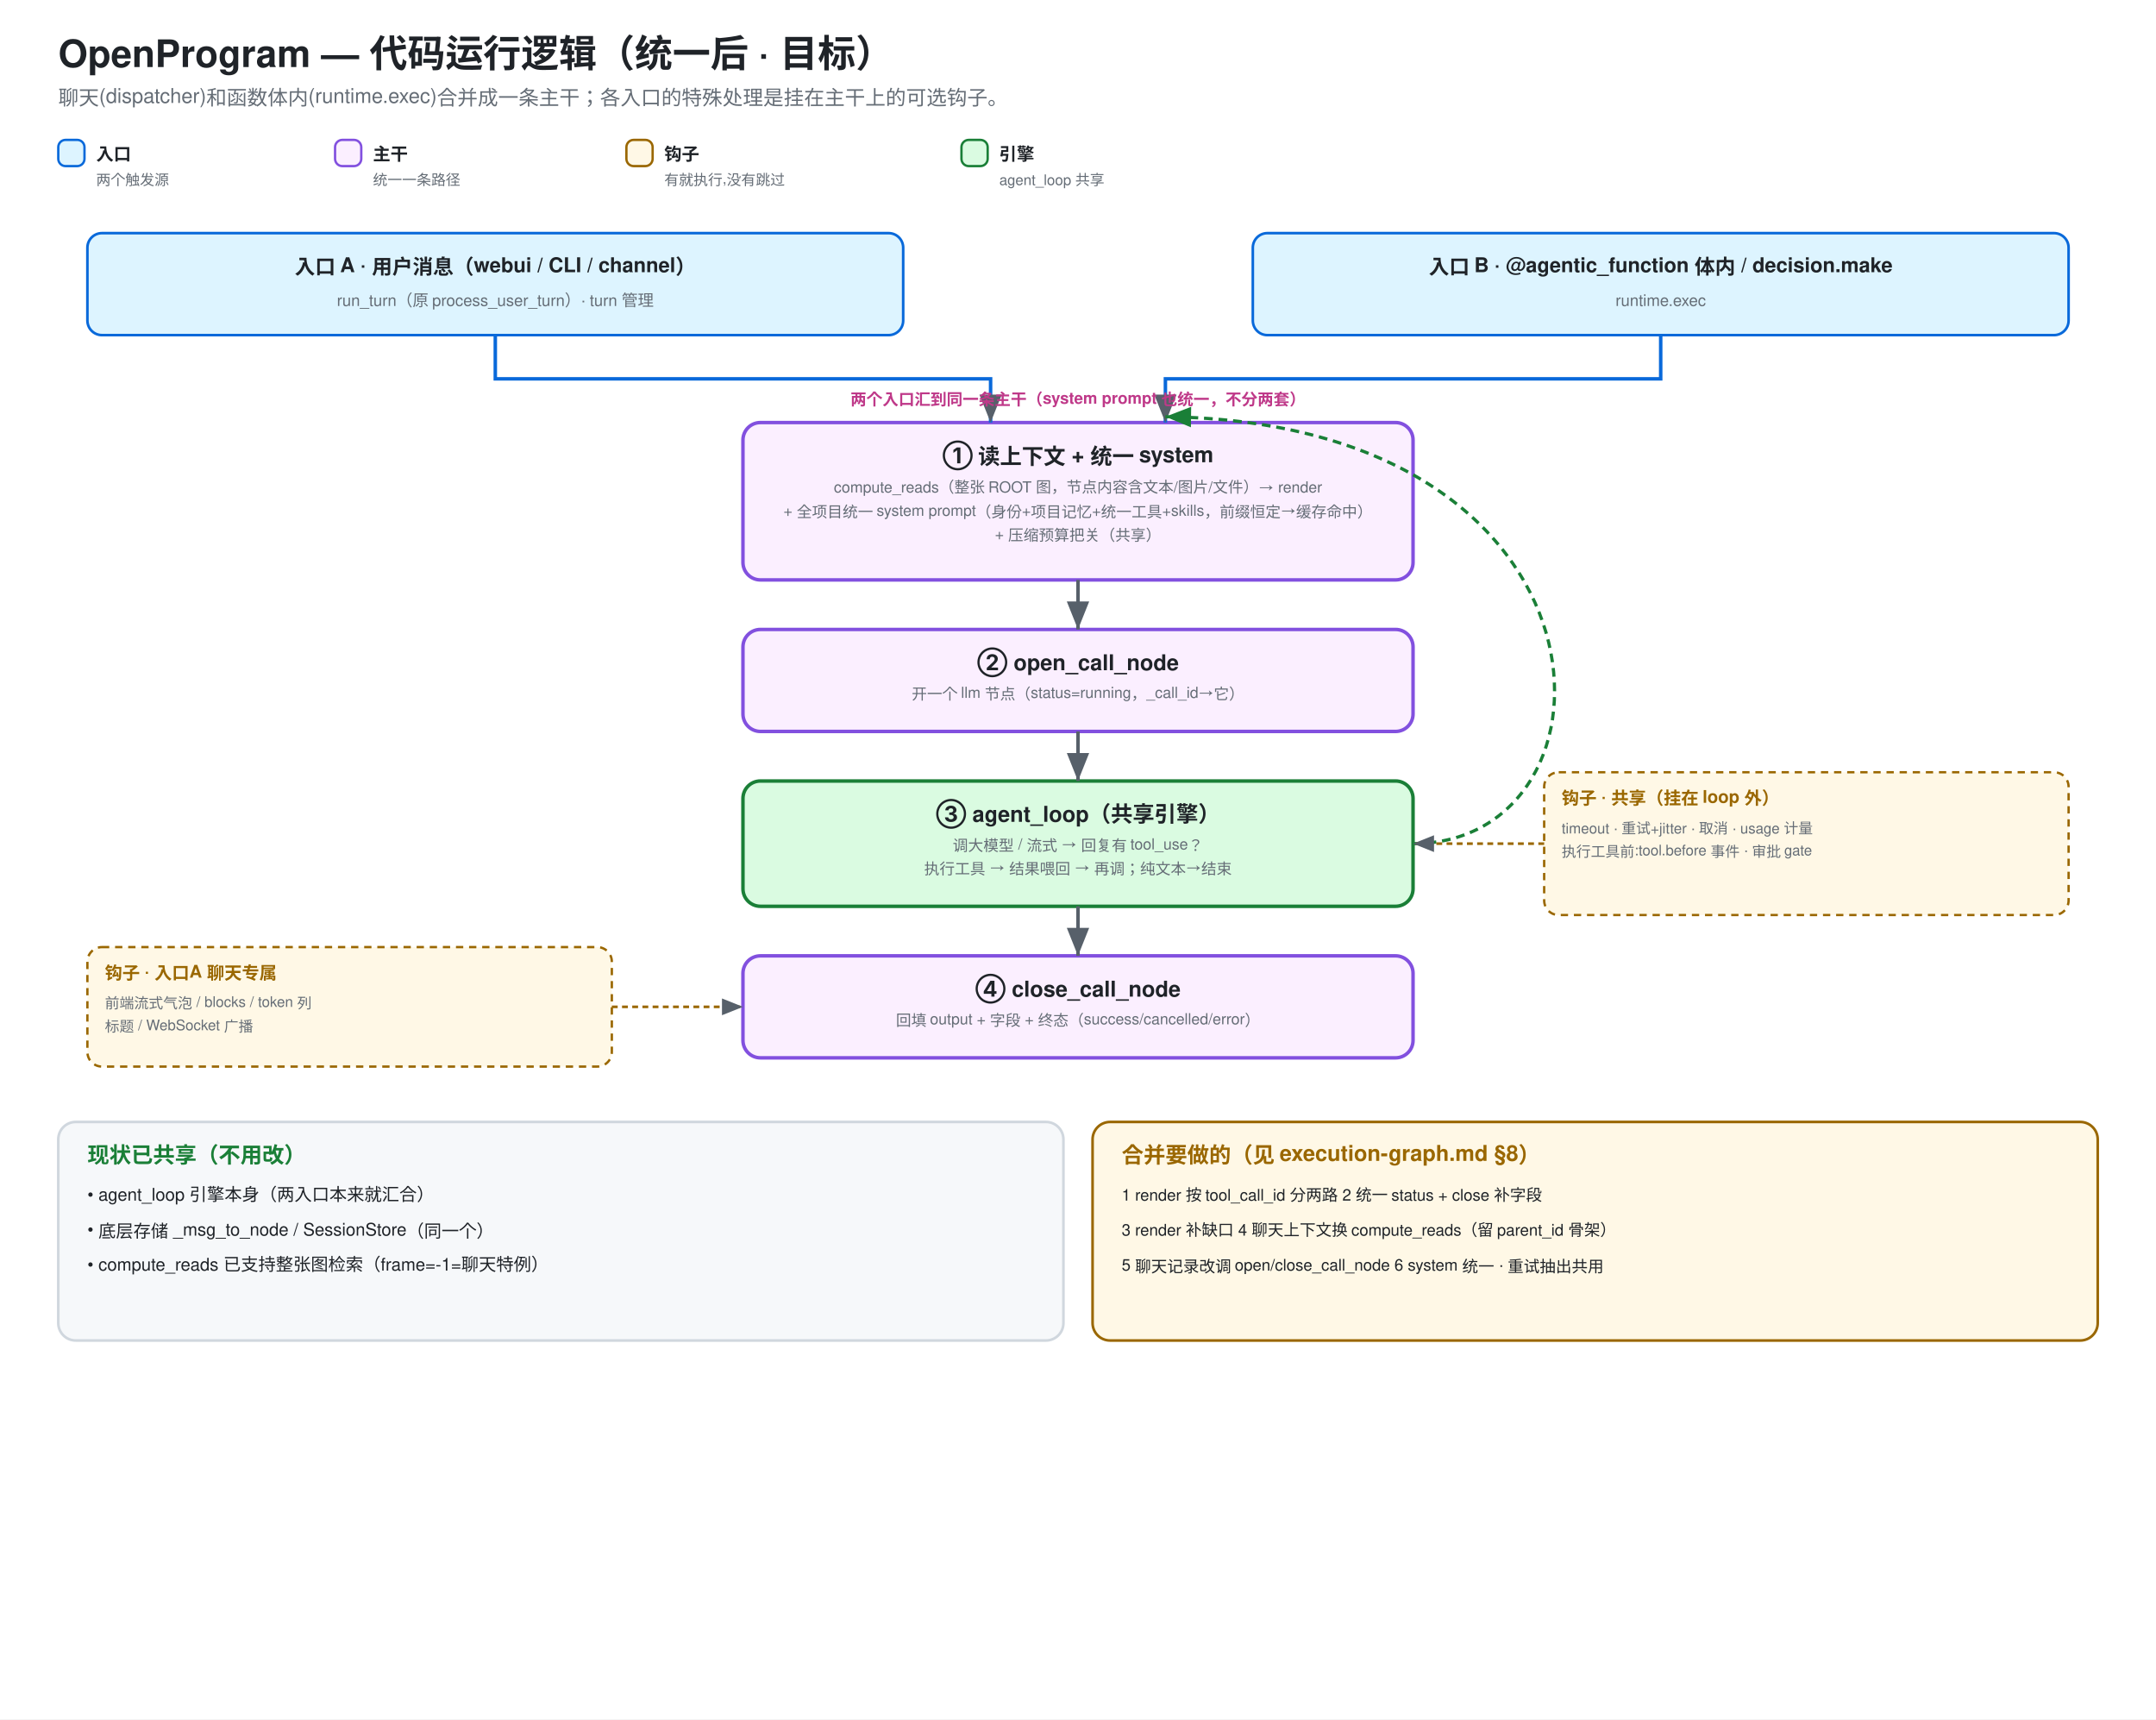
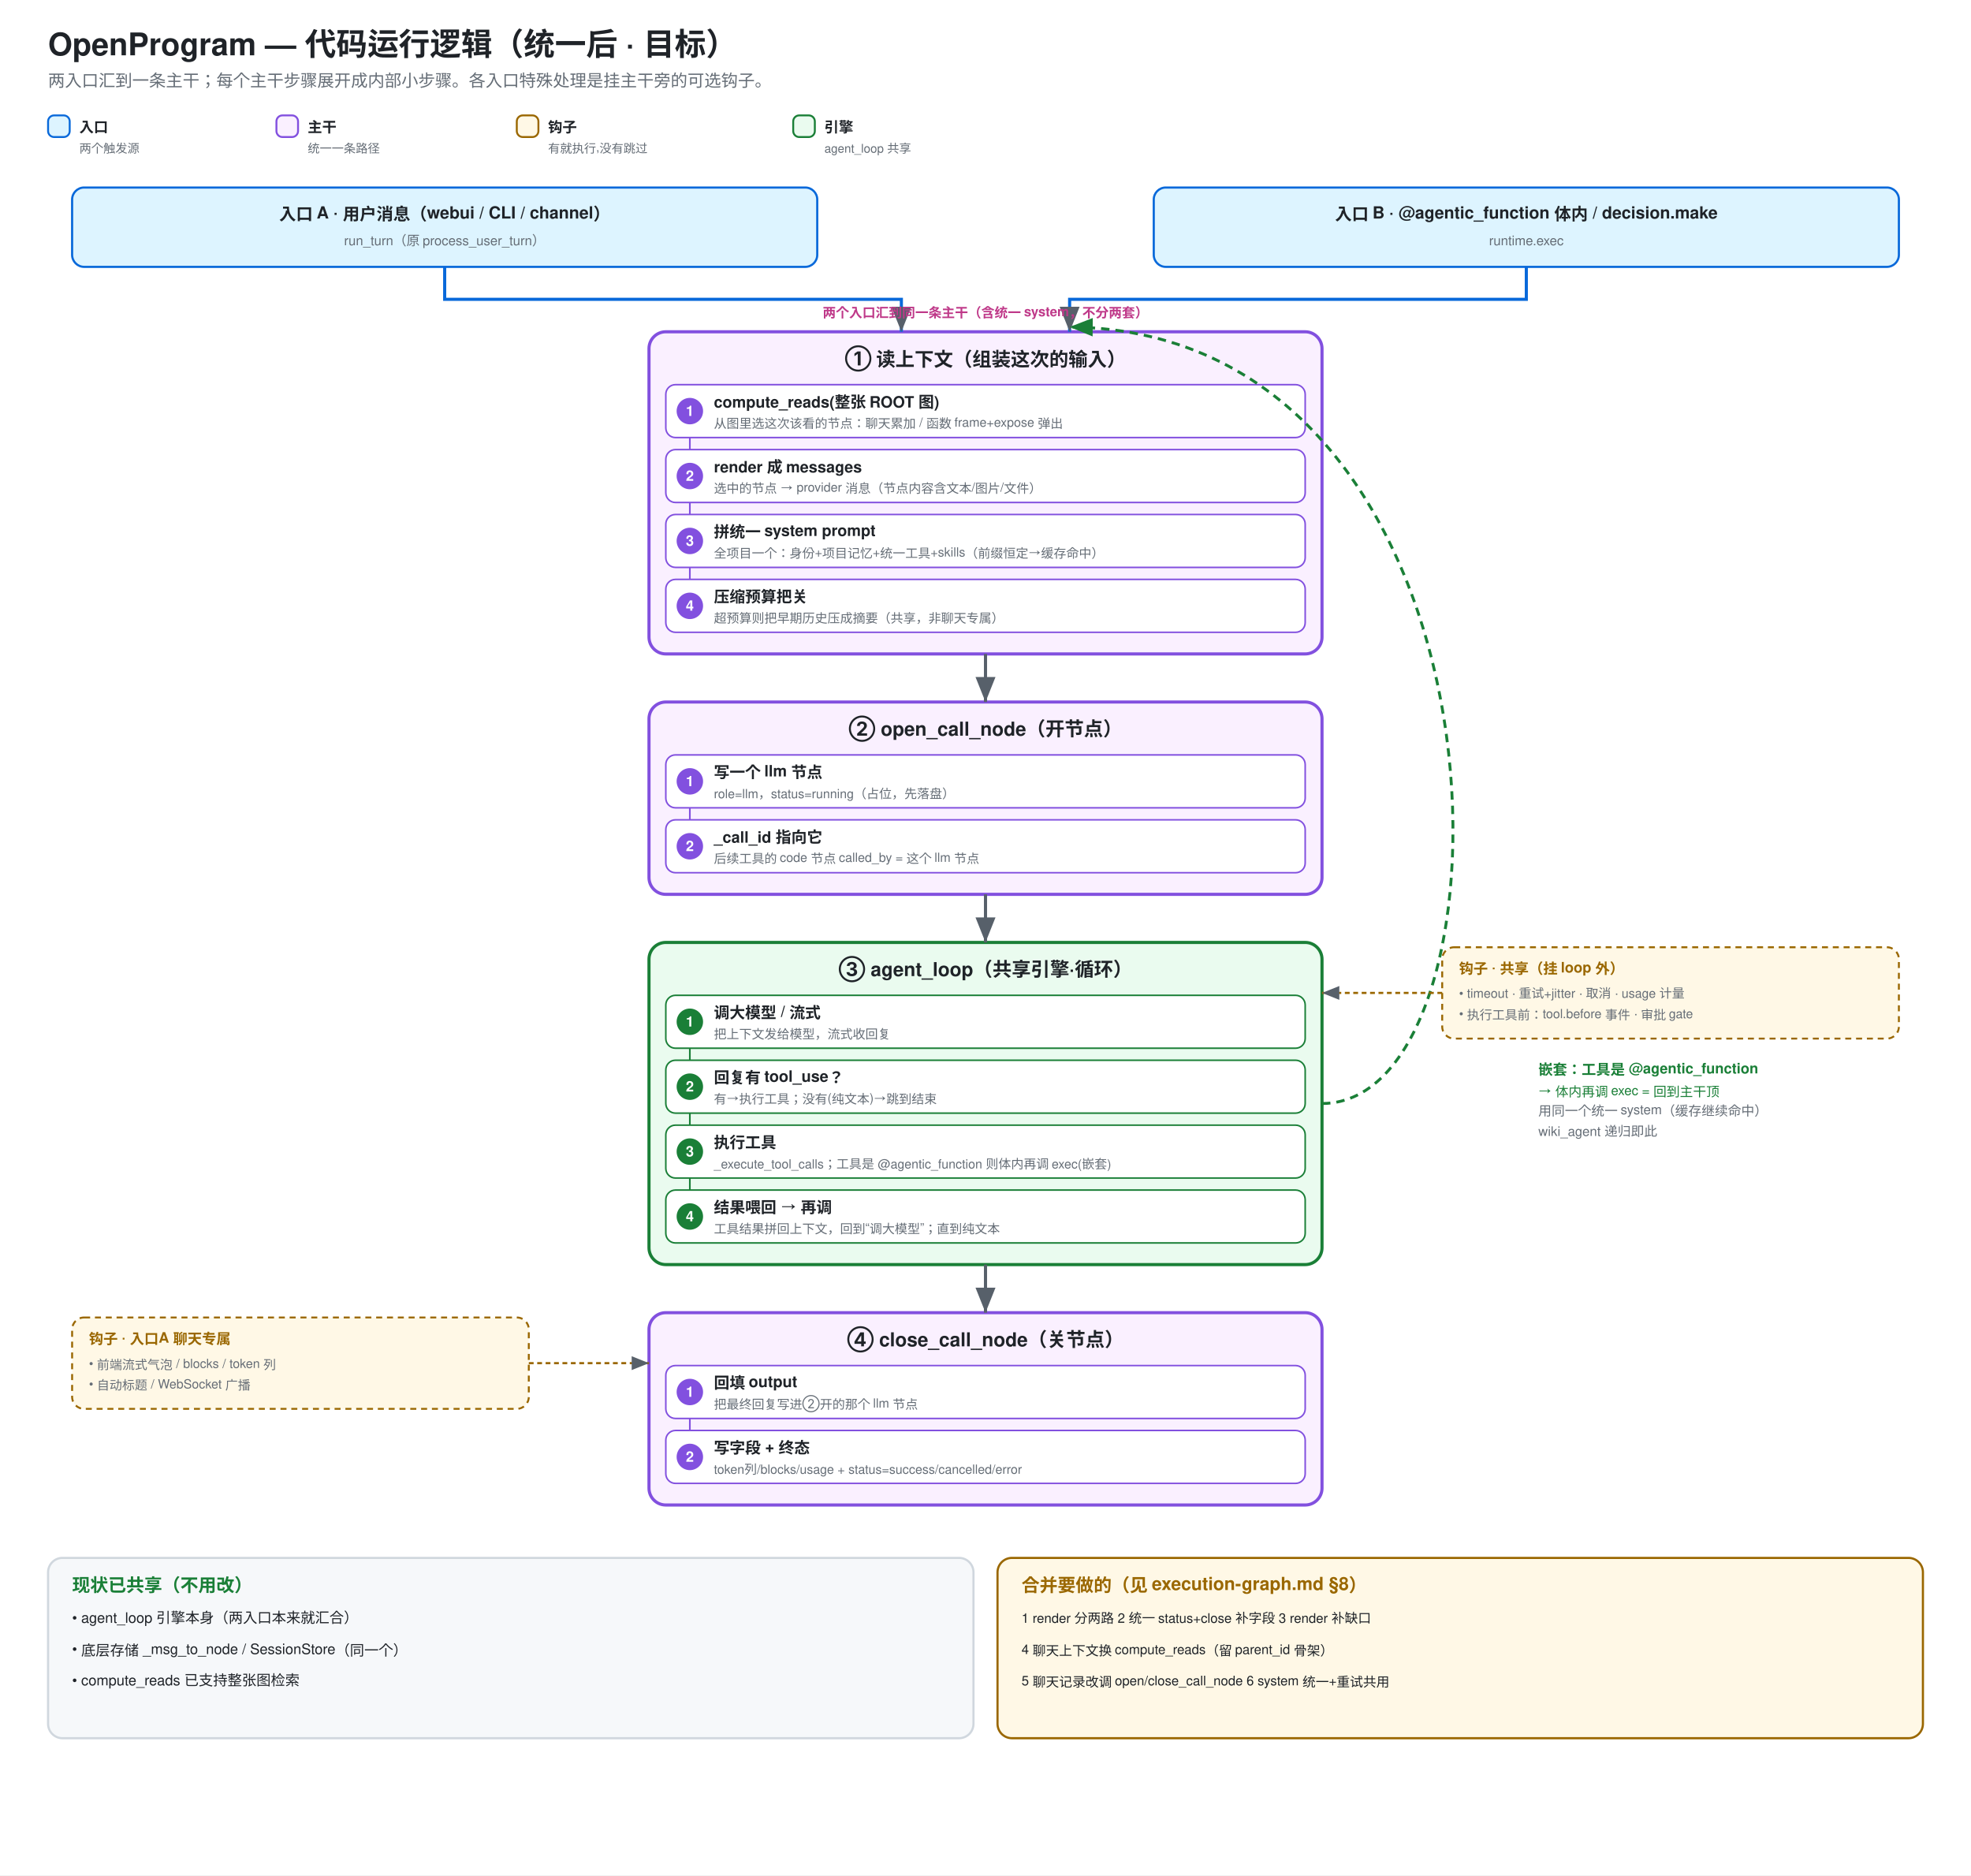
- <svg xmlns="http://www.w3.org/2000/svg" width="1480" height="1180" viewBox="0 0 1480 1180">
+ <svg xmlns="http://www.w3.org/2000/svg" width="1640" height="1560" viewBox="0 0 1640 1560">
  <defs>
    <marker id="a" markerWidth="11" markerHeight="11" refX="8" refY="3.2" orient="auto" markerUnits="strokeWidth">
      <path d="M0,0 L8,3.2 L0,6.4 Z" fill="#57606a" />
    </marker>
    <marker id="ag" markerWidth="11" markerHeight="11" refX="8" refY="3.2" orient="auto" markerUnits="strokeWidth">
      <path d="M0,0 L8,3.2 L0,6.4 Z" fill="#1a7f37" />
    </marker>
  </defs>
-   <rect x="0" y="0" width="1480" height="1180" rx="0" fill="#ffffff" stroke="#ffffff" stroke-width="0" />
+   <rect x="0" y="0" width="1640" height="1560" rx="0" fill="#ffffff" stroke="#ffffff" stroke-width="0" />
  <text x="40" y="46" font-family="-apple-system,Segoe UI,Helvetica,Arial,sans-serif" font-size="26" fill="#1f2328" text-anchor="start" font-weight="bold">OpenProgram — 代码运行逻辑（统一后 · 目标）</text>
-   <text x="40" y="72" font-family="-apple-system,Segoe UI,Helvetica,Arial,sans-serif" font-size="14" fill="#656d76" text-anchor="start" font-weight="normal">聊天(dispatcher)和函数体内(runtime.exec)合并成一条主干；各入口的特殊处理是挂在主干上的可选钩子。</text>
+   <text x="40" y="72" font-family="-apple-system,Segoe UI,Helvetica,Arial,sans-serif" font-size="14" fill="#656d76" text-anchor="start" font-weight="normal">两入口汇到一条主干；每个主干步骤展开成内部小步骤。各入口特殊处理是挂主干旁的可选钩子。</text>
  <rect x="40" y="96" width="18" height="18" rx="5" fill="#ddf4ff" stroke="#0969da" stroke-width="1.6" />
  <text x="66" y="110" font-family="-apple-system,Segoe UI,Helvetica,Arial,sans-serif" font-size="12" fill="#1f2328" text-anchor="start" font-weight="bold">入口</text>
  <text x="66" y="127" font-family="-apple-system,Segoe UI,Helvetica,Arial,sans-serif" font-size="10" fill="#656d76" text-anchor="start" font-weight="normal">两个触发源</text>
-   <rect x="230" y="96" width="18" height="18" rx="5" fill="#fbefff" stroke="#8250df" stroke-width="1.6" />
+   <rect x="230" y="96" width="18" height="18" rx="5" fill="#faf0ff" stroke="#8250df" stroke-width="1.6" />
  <text x="256" y="110" font-family="-apple-system,Segoe UI,Helvetica,Arial,sans-serif" font-size="12" fill="#1f2328" text-anchor="start" font-weight="bold">主干</text>
  <text x="256" y="127" font-family="-apple-system,Segoe UI,Helvetica,Arial,sans-serif" font-size="10" fill="#656d76" text-anchor="start" font-weight="normal">统一一条路径</text>
  <rect x="430" y="96" width="18" height="18" rx="5" fill="#fff8e6" stroke="#9a6700" stroke-width="1.6" />
  <text x="456" y="110" font-family="-apple-system,Segoe UI,Helvetica,Arial,sans-serif" font-size="12" fill="#1f2328" text-anchor="start" font-weight="bold">钩子</text>
  <text x="456" y="127" font-family="-apple-system,Segoe UI,Helvetica,Arial,sans-serif" font-size="10" fill="#656d76" text-anchor="start" font-weight="normal">有就执行,没有跳过</text>
-   <rect x="660" y="96" width="18" height="18" rx="5" fill="#dafbe1" stroke="#1a7f37" stroke-width="1.6" />
+   <rect x="660" y="96" width="18" height="18" rx="5" fill="#eafbef" stroke="#1a7f37" stroke-width="1.6" />
  <text x="686" y="110" font-family="-apple-system,Segoe UI,Helvetica,Arial,sans-serif" font-size="12" fill="#1f2328" text-anchor="start" font-weight="bold">引擎</text>
  <text x="686" y="127" font-family="-apple-system,Segoe UI,Helvetica,Arial,sans-serif" font-size="10" fill="#656d76" text-anchor="start" font-weight="normal">agent_loop 共享</text>
-   <rect x="60" y="160" width="560" height="70" rx="10" fill="#ddf4ff" stroke="#0969da" stroke-width="1.8" />
-   <text x="340.0" y="188" font-family="-apple-system,Segoe UI,Helvetica,Arial,sans-serif" font-size="14" fill="#1f2328" text-anchor="middle" font-weight="bold">入口 A · 用户消息（webui / CLI / channel）</text>
-   <text x="340.0" y="210" font-family="-apple-system,Segoe UI,Helvetica,Arial,sans-serif" font-size="11" fill="#656d76" text-anchor="middle" font-weight="normal">run_turn（原 process_user_turn）· turn 管理</text>
-   <rect x="860" y="160" width="560" height="70" rx="10" fill="#ddf4ff" stroke="#0969da" stroke-width="1.8" />
-   <text x="1140.0" y="188" font-family="-apple-system,Segoe UI,Helvetica,Arial,sans-serif" font-size="14" fill="#1f2328" text-anchor="middle" font-weight="bold">入口 B · @agentic_function 体内 / decision.make</text>
-   <text x="1140.0" y="210" font-family="-apple-system,Segoe UI,Helvetica,Arial,sans-serif" font-size="11" fill="#656d76" text-anchor="middle" font-weight="normal">runtime.exec</text>
-   <rect x="510.0" y="290" width="460" height="108" rx="12" fill="#fbefff" stroke="#8250df" stroke-width="2.4" />
-   <text x="740.0" y="318" font-family="-apple-system,Segoe UI,Helvetica,Arial,sans-serif" font-size="15" fill="#1f2328" text-anchor="middle" font-weight="bold">① 读上下文 + 统一 system</text>
-   <text x="740.0" y="338" font-family="-apple-system,Segoe UI,Helvetica,Arial,sans-serif" font-size="10.5" fill="#656d76" text-anchor="middle" font-weight="normal">compute_reads（整张 ROOT 图，节点内容含文本/图片/文件）→ render</text>
-   <text x="740.0" y="354" font-family="-apple-system,Segoe UI,Helvetica,Arial,sans-serif" font-size="10.5" fill="#656d76" text-anchor="middle" font-weight="normal">+ 全项目统一 system prompt（身份+项目记忆+统一工具+skills，前缀恒定→缓存命中）</text>
-   <text x="740.0" y="370" font-family="-apple-system,Segoe UI,Helvetica,Arial,sans-serif" font-size="10.5" fill="#656d76" text-anchor="middle" font-weight="normal">+ 压缩预算把关（共享）</text>
-   <rect x="510.0" y="432" width="460" height="70" rx="12" fill="#fbefff" stroke="#8250df" stroke-width="2.4" />
-   <text x="740.0" y="460" font-family="-apple-system,Segoe UI,Helvetica,Arial,sans-serif" font-size="15" fill="#1f2328" text-anchor="middle" font-weight="bold">② open_call_node</text>
-   <text x="740.0" y="480" font-family="-apple-system,Segoe UI,Helvetica,Arial,sans-serif" font-size="10.5" fill="#656d76" text-anchor="middle" font-weight="normal">开一个 llm 节点（status=running，_call_id→它）</text>
-   <path d="M 740.0 398 L 740.0 432" stroke="#57606a" stroke-width="2.4" fill="none" marker-end="url(#a)" />
-   <rect x="510.0" y="536" width="460" height="86" rx="12" fill="#dafbe1" stroke="#1a7f37" stroke-width="2.4" />
-   <text x="740.0" y="564" font-family="-apple-system,Segoe UI,Helvetica,Arial,sans-serif" font-size="15" fill="#1f2328" text-anchor="middle" font-weight="bold">③ agent_loop（共享引擎）</text>
-   <text x="740.0" y="584" font-family="-apple-system,Segoe UI,Helvetica,Arial,sans-serif" font-size="10.5" fill="#656d76" text-anchor="middle" font-weight="normal">调大模型 / 流式 → 回复有 tool_use？</text>
-   <text x="740.0" y="600" font-family="-apple-system,Segoe UI,Helvetica,Arial,sans-serif" font-size="10.5" fill="#656d76" text-anchor="middle" font-weight="normal">执行工具 → 结果喂回 → 再调；纯文本→结束</text>
-   <path d="M 740.0 502 L 740.0 536" stroke="#57606a" stroke-width="2.4" fill="none" marker-end="url(#a)" />
-   <rect x="510.0" y="656" width="460" height="70" rx="12" fill="#fbefff" stroke="#8250df" stroke-width="2.4" />
-   <text x="740.0" y="684" font-family="-apple-system,Segoe UI,Helvetica,Arial,sans-serif" font-size="15" fill="#1f2328" text-anchor="middle" font-weight="bold">④ close_call_node</text>
-   <text x="740.0" y="704" font-family="-apple-system,Segoe UI,Helvetica,Arial,sans-serif" font-size="10.5" fill="#656d76" text-anchor="middle" font-weight="normal">回填 output + 字段 + 终态（success/cancelled/error）</text>
-   <path d="M 740.0 622 L 740.0 656" stroke="#57606a" stroke-width="2.4" fill="none" marker-end="url(#a)" />
-   <path d="M 340.0 230 L 340.0 260.0 L 680.0 260.0 L 680.0 290" stroke="#0969da" stroke-width="2.4" fill="none" marker-end="url(#a)" />
-   <path d="M 1140.0 230 L 1140.0 260.0 L 800.0 260.0 L 800.0 290" stroke="#0969da" stroke-width="2.4" fill="none" marker-end="url(#a)" />
-   <text x="740.0" y="278" font-family="-apple-system,Segoe UI,Helvetica,Arial,sans-serif" font-size="11" fill="#bf3989" text-anchor="middle" font-weight="bold">两个入口汇到同一条主干（system prompt 也统一，不分两套）</text>
-   <path d="M 970.0 579.0 C 1120.0 579.0 1120.0 290 800.0 286" stroke="#1a7f37" stroke-width="2.2" fill="none" stroke-dasharray="6 4" marker-end="url(#ag)" />
-   <text x="1130.0" y="542" font-family="-apple-system,Segoe UI,Helvetica,Arial,sans-serif" font-size="11" fill="#1a7f37" text-anchor="start" font-weight="bold">工具是 @agentic_function？</text>
-   <text x="1130.0" y="558" font-family="-apple-system,Segoe UI,Helvetica,Arial,sans-serif" font-size="11" fill="#1a7f37" text-anchor="start" font-weight="normal">→ 体内再调 exec = 回到主干顶（嵌套）</text>
-   <text x="1130.0" y="574" font-family="-apple-system,Segoe UI,Helvetica,Arial,sans-serif" font-size="11" fill="#656d76" text-anchor="start" font-weight="normal">用同一个统一 system（缓存继续命中）</text>
-   <text x="1130.0" y="590" font-family="-apple-system,Segoe UI,Helvetica,Arial,sans-serif" font-size="11" fill="#656d76" text-anchor="start" font-weight="normal">wiki_agent 递归即此</text>
-   <rect x="60" y="650" width="360" height="82" rx="10" fill="#fff8e6" stroke="#9a6700" stroke-width="1.6" stroke-dasharray="5 4" />
-   <text x="72" y="672" font-family="-apple-system,Segoe UI,Helvetica,Arial,sans-serif" font-size="12" fill="#9a6700" text-anchor="start" font-weight="bold">钩子 · 入口A 聊天专属</text>
-   <text x="72" y="692" font-family="-apple-system,Segoe UI,Helvetica,Arial,sans-serif" font-size="10" fill="#656d76" text-anchor="start" font-weight="normal">前端流式气泡 / blocks / token 列</text>
-   <text x="72" y="708" font-family="-apple-system,Segoe UI,Helvetica,Arial,sans-serif" font-size="10" fill="#656d76" text-anchor="start" font-weight="normal">标题 / WebSocket 广播</text>
-   <path d="M 420 691.0 L 510.0 691.0" stroke="#9a6700" stroke-width="1.8" fill="none" stroke-dasharray="4 3" marker-end="url(#a)" />
-   <rect x="1060" y="530" width="360" height="98" rx="10" fill="#fff8e6" stroke="#9a6700" stroke-width="1.6" stroke-dasharray="5 4" />
-   <text x="1072" y="552" font-family="-apple-system,Segoe UI,Helvetica,Arial,sans-serif" font-size="12" fill="#9a6700" text-anchor="start" font-weight="bold">钩子 · 共享（挂在 loop 外）</text>
-   <text x="1072" y="572" font-family="-apple-system,Segoe UI,Helvetica,Arial,sans-serif" font-size="10" fill="#656d76" text-anchor="start" font-weight="normal">timeout · 重试+jitter · 取消 · usage 计量</text>
-   <text x="1072" y="588" font-family="-apple-system,Segoe UI,Helvetica,Arial,sans-serif" font-size="10" fill="#656d76" text-anchor="start" font-weight="normal">执行工具前:tool.before 事件 · 审批 gate</text>
-   <path d="M 1060 579.0 L 970.0 579.0" stroke="#9a6700" stroke-width="1.8" fill="none" stroke-dasharray="4 3" marker-end="url(#a)" />
-   <rect x="40" y="770" width="690.0" height="150" rx="12" fill="#f6f8fa" stroke="#d0d7de" stroke-width="1.8" />
-   <text x="60" y="798" font-family="-apple-system,Segoe UI,Helvetica,Arial,sans-serif" font-size="15" fill="#1a7f37" text-anchor="start" font-weight="bold">现状已共享（不用改）</text>
-   <text x="60" y="824" font-family="-apple-system,Segoe UI,Helvetica,Arial,sans-serif" font-size="12" fill="#1f2328" text-anchor="start" font-weight="normal">• agent_loop 引擎本身（两入口本来就汇合）</text>
-   <text x="60" y="848" font-family="-apple-system,Segoe UI,Helvetica,Arial,sans-serif" font-size="12" fill="#1f2328" text-anchor="start" font-weight="normal">• 底层存储 _msg_to_node / SessionStore（同一个）</text>
-   <text x="60" y="872" font-family="-apple-system,Segoe UI,Helvetica,Arial,sans-serif" font-size="12" fill="#1f2328" text-anchor="start" font-weight="normal">• compute_reads 已支持整张图检索（frame=-1=聊天特例）</text>
-   <rect x="750.0" y="770" width="690.0" height="150" rx="12" fill="#fff8e6" stroke="#9a6700" stroke-width="1.8" />
-   <text x="770.0" y="798" font-family="-apple-system,Segoe UI,Helvetica,Arial,sans-serif" font-size="15" fill="#9a6700" text-anchor="start" font-weight="bold">合并要做的（见 execution-graph.md §8）</text>
-   <text x="770.0" y="824" font-family="-apple-system,Segoe UI,Helvetica,Arial,sans-serif" font-size="11" fill="#1f2328" text-anchor="start" font-weight="normal">1 render 按 tool_call_id 分两路   2 统一 status + close 补字段</text>
-   <text x="770.0" y="848" font-family="-apple-system,Segoe UI,Helvetica,Arial,sans-serif" font-size="11" fill="#1f2328" text-anchor="start" font-weight="normal">3 render 补缺口   4 聊天上下文换 compute_reads（留 parent_id 骨架）</text>
-   <text x="770.0" y="872" font-family="-apple-system,Segoe UI,Helvetica,Arial,sans-serif" font-size="11" fill="#1f2328" text-anchor="start" font-weight="normal">5 聊天记录改调 open/close_call_node   6 system 统一 · 重试抽出共用</text>
+   <rect x="60" y="156" width="620" height="66" rx="10" fill="#ddf4ff" stroke="#0969da" stroke-width="1.8" />
+   <text x="370.0" y="183" font-family="-apple-system,Segoe UI,Helvetica,Arial,sans-serif" font-size="14" fill="#1f2328" text-anchor="middle" font-weight="bold">入口 A · 用户消息（webui / CLI / channel）</text>
+   <text x="370.0" y="204" font-family="-apple-system,Segoe UI,Helvetica,Arial,sans-serif" font-size="11" fill="#656d76" text-anchor="middle" font-weight="normal">run_turn（原 process_user_turn）</text>
+   <rect x="960" y="156" width="620" height="66" rx="10" fill="#ddf4ff" stroke="#0969da" stroke-width="1.8" />
+   <text x="1270.0" y="183" font-family="-apple-system,Segoe UI,Helvetica,Arial,sans-serif" font-size="14" fill="#1f2328" text-anchor="middle" font-weight="bold">入口 B · @agentic_function 体内 / decision.make</text>
+   <text x="1270.0" y="204" font-family="-apple-system,Segoe UI,Helvetica,Arial,sans-serif" font-size="11" fill="#656d76" text-anchor="middle" font-weight="normal">runtime.exec</text>
+   <rect x="540.0" y="276" width="560" height="268" rx="14" fill="#faf0ff" stroke="#8250df" stroke-width="2.6" />
+   <text x="820.0" y="304" font-family="-apple-system,Segoe UI,Helvetica,Arial,sans-serif" font-size="16" fill="#1f2328" text-anchor="middle" font-weight="bold">① 读上下文（组装这次的输入）</text>
+   <rect x="554.0" y="320" width="532" height="44" rx="8" fill="#ffffff" stroke="#8250df" stroke-width="1.3" />
+   <circle cx="574.0" cy="342.0" r="11" fill="#8250df" />
+   <text x="574.0" y="346.0" font-family="-apple-system,Segoe UI,Helvetica,Arial,sans-serif" font-size="12" fill="#ffffff" text-anchor="middle" font-weight="bold">1</text>
+   <text x="594.0" y="339.0" font-family="-apple-system,Segoe UI,Helvetica,Arial,sans-serif" font-size="13" fill="#1f2328" text-anchor="start" font-weight="bold">compute_reads(整张 ROOT 图)</text>
+   <text x="594.0" y="356.0" font-family="-apple-system,Segoe UI,Helvetica,Arial,sans-serif" font-size="10.5" fill="#656d76" text-anchor="start" font-weight="normal">从图里选这次该看的节点：聊天累加 / 函数 frame+expose 弹出</text>
+   <path d="M 574.0 364 L 574.0 374" stroke="#8250df" stroke-width="1.4" />
+   <rect x="554.0" y="374" width="532" height="44" rx="8" fill="#ffffff" stroke="#8250df" stroke-width="1.3" />
+   <circle cx="574.0" cy="396.0" r="11" fill="#8250df" />
+   <text x="574.0" y="400.0" font-family="-apple-system,Segoe UI,Helvetica,Arial,sans-serif" font-size="12" fill="#ffffff" text-anchor="middle" font-weight="bold">2</text>
+   <text x="594.0" y="393.0" font-family="-apple-system,Segoe UI,Helvetica,Arial,sans-serif" font-size="13" fill="#1f2328" text-anchor="start" font-weight="bold">render 成 messages</text>
+   <text x="594.0" y="410.0" font-family="-apple-system,Segoe UI,Helvetica,Arial,sans-serif" font-size="10.5" fill="#656d76" text-anchor="start" font-weight="normal">选中的节点 → provider 消息（节点内容含文本/图片/文件）</text>
+   <path d="M 574.0 418 L 574.0 428" stroke="#8250df" stroke-width="1.4" />
+   <rect x="554.0" y="428" width="532" height="44" rx="8" fill="#ffffff" stroke="#8250df" stroke-width="1.3" />
+   <circle cx="574.0" cy="450.0" r="11" fill="#8250df" />
+   <text x="574.0" y="454.0" font-family="-apple-system,Segoe UI,Helvetica,Arial,sans-serif" font-size="12" fill="#ffffff" text-anchor="middle" font-weight="bold">3</text>
+   <text x="594.0" y="447.0" font-family="-apple-system,Segoe UI,Helvetica,Arial,sans-serif" font-size="13" fill="#1f2328" text-anchor="start" font-weight="bold">拼统一 system prompt</text>
+   <text x="594.0" y="464.0" font-family="-apple-system,Segoe UI,Helvetica,Arial,sans-serif" font-size="10.5" fill="#656d76" text-anchor="start" font-weight="normal">全项目一个：身份+项目记忆+统一工具+skills（前缀恒定→缓存命中）</text>
+   <path d="M 574.0 472 L 574.0 482" stroke="#8250df" stroke-width="1.4" />
+   <rect x="554.0" y="482" width="532" height="44" rx="8" fill="#ffffff" stroke="#8250df" stroke-width="1.3" />
+   <circle cx="574.0" cy="504.0" r="11" fill="#8250df" />
+   <text x="574.0" y="508.0" font-family="-apple-system,Segoe UI,Helvetica,Arial,sans-serif" font-size="12" fill="#ffffff" text-anchor="middle" font-weight="bold">4</text>
+   <text x="594.0" y="501.0" font-family="-apple-system,Segoe UI,Helvetica,Arial,sans-serif" font-size="13" fill="#1f2328" text-anchor="start" font-weight="bold">压缩预算把关</text>
+   <text x="594.0" y="518.0" font-family="-apple-system,Segoe UI,Helvetica,Arial,sans-serif" font-size="10.5" fill="#656d76" text-anchor="start" font-weight="normal">超预算则把早期历史压成摘要（共享，非聊天专属）</text>
+   <rect x="540.0" y="584" width="560" height="160" rx="14" fill="#faf0ff" stroke="#8250df" stroke-width="2.6" />
+   <text x="820.0" y="612" font-family="-apple-system,Segoe UI,Helvetica,Arial,sans-serif" font-size="16" fill="#1f2328" text-anchor="middle" font-weight="bold">② open_call_node（开节点）</text>
+   <rect x="554.0" y="628" width="532" height="44" rx="8" fill="#ffffff" stroke="#8250df" stroke-width="1.3" />
+   <circle cx="574.0" cy="650.0" r="11" fill="#8250df" />
+   <text x="574.0" y="654.0" font-family="-apple-system,Segoe UI,Helvetica,Arial,sans-serif" font-size="12" fill="#ffffff" text-anchor="middle" font-weight="bold">1</text>
+   <text x="594.0" y="647.0" font-family="-apple-system,Segoe UI,Helvetica,Arial,sans-serif" font-size="13" fill="#1f2328" text-anchor="start" font-weight="bold">写一个 llm 节点</text>
+   <text x="594.0" y="664.0" font-family="-apple-system,Segoe UI,Helvetica,Arial,sans-serif" font-size="10.5" fill="#656d76" text-anchor="start" font-weight="normal">role=llm，status=running（占位，先落盘）</text>
+   <path d="M 574.0 672 L 574.0 682" stroke="#8250df" stroke-width="1.4" />
+   <rect x="554.0" y="682" width="532" height="44" rx="8" fill="#ffffff" stroke="#8250df" stroke-width="1.3" />
+   <circle cx="574.0" cy="704.0" r="11" fill="#8250df" />
+   <text x="574.0" y="708.0" font-family="-apple-system,Segoe UI,Helvetica,Arial,sans-serif" font-size="12" fill="#ffffff" text-anchor="middle" font-weight="bold">2</text>
+   <text x="594.0" y="701.0" font-family="-apple-system,Segoe UI,Helvetica,Arial,sans-serif" font-size="13" fill="#1f2328" text-anchor="start" font-weight="bold">_call_id 指向它</text>
+   <text x="594.0" y="718.0" font-family="-apple-system,Segoe UI,Helvetica,Arial,sans-serif" font-size="10.5" fill="#656d76" text-anchor="start" font-weight="normal">后续工具的 code 节点 called_by = 这个 llm 节点</text>
+   <path d="M 820.0 544 L 820.0 584" stroke="#57606a" stroke-width="2.6" fill="none" marker-end="url(#a)" />
+   <rect x="540.0" y="784" width="560" height="268" rx="14" fill="#eafbef" stroke="#1a7f37" stroke-width="2.6" />
+   <text x="820.0" y="812" font-family="-apple-system,Segoe UI,Helvetica,Arial,sans-serif" font-size="16" fill="#1f2328" text-anchor="middle" font-weight="bold">③ agent_loop（共享引擎·循环）</text>
+   <rect x="554.0" y="828" width="532" height="44" rx="8" fill="#ffffff" stroke="#1a7f37" stroke-width="1.3" />
+   <circle cx="574.0" cy="850.0" r="11" fill="#1a7f37" />
+   <text x="574.0" y="854.0" font-family="-apple-system,Segoe UI,Helvetica,Arial,sans-serif" font-size="12" fill="#ffffff" text-anchor="middle" font-weight="bold">1</text>
+   <text x="594.0" y="847.0" font-family="-apple-system,Segoe UI,Helvetica,Arial,sans-serif" font-size="13" fill="#1f2328" text-anchor="start" font-weight="bold">调大模型 / 流式</text>
+   <text x="594.0" y="864.0" font-family="-apple-system,Segoe UI,Helvetica,Arial,sans-serif" font-size="10.5" fill="#656d76" text-anchor="start" font-weight="normal">把上下文发给模型，流式收回复</text>
+   <path d="M 574.0 872 L 574.0 882" stroke="#1a7f37" stroke-width="1.4" />
+   <rect x="554.0" y="882" width="532" height="44" rx="8" fill="#ffffff" stroke="#1a7f37" stroke-width="1.3" />
+   <circle cx="574.0" cy="904.0" r="11" fill="#1a7f37" />
+   <text x="574.0" y="908.0" font-family="-apple-system,Segoe UI,Helvetica,Arial,sans-serif" font-size="12" fill="#ffffff" text-anchor="middle" font-weight="bold">2</text>
+   <text x="594.0" y="901.0" font-family="-apple-system,Segoe UI,Helvetica,Arial,sans-serif" font-size="13" fill="#1f2328" text-anchor="start" font-weight="bold">回复有 tool_use？</text>
+   <text x="594.0" y="918.0" font-family="-apple-system,Segoe UI,Helvetica,Arial,sans-serif" font-size="10.5" fill="#656d76" text-anchor="start" font-weight="normal">有→执行工具；没有(纯文本)→跳到结束</text>
+   <path d="M 574.0 926 L 574.0 936" stroke="#1a7f37" stroke-width="1.4" />
+   <rect x="554.0" y="936" width="532" height="44" rx="8" fill="#ffffff" stroke="#1a7f37" stroke-width="1.3" />
+   <circle cx="574.0" cy="958.0" r="11" fill="#1a7f37" />
+   <text x="574.0" y="962.0" font-family="-apple-system,Segoe UI,Helvetica,Arial,sans-serif" font-size="12" fill="#ffffff" text-anchor="middle" font-weight="bold">3</text>
+   <text x="594.0" y="955.0" font-family="-apple-system,Segoe UI,Helvetica,Arial,sans-serif" font-size="13" fill="#1f2328" text-anchor="start" font-weight="bold">执行工具</text>
+   <text x="594.0" y="972.0" font-family="-apple-system,Segoe UI,Helvetica,Arial,sans-serif" font-size="10.5" fill="#656d76" text-anchor="start" font-weight="normal">_execute_tool_calls；工具是 @agentic_function 则体内再调 exec(嵌套)</text>
+   <path d="M 574.0 980 L 574.0 990" stroke="#1a7f37" stroke-width="1.4" />
+   <rect x="554.0" y="990" width="532" height="44" rx="8" fill="#ffffff" stroke="#1a7f37" stroke-width="1.3" />
+   <circle cx="574.0" cy="1012.0" r="11" fill="#1a7f37" />
+   <text x="574.0" y="1016.0" font-family="-apple-system,Segoe UI,Helvetica,Arial,sans-serif" font-size="12" fill="#ffffff" text-anchor="middle" font-weight="bold">4</text>
+   <text x="594.0" y="1009.0" font-family="-apple-system,Segoe UI,Helvetica,Arial,sans-serif" font-size="13" fill="#1f2328" text-anchor="start" font-weight="bold">结果喂回 → 再调</text>
+   <text x="594.0" y="1026.0" font-family="-apple-system,Segoe UI,Helvetica,Arial,sans-serif" font-size="10.5" fill="#656d76" text-anchor="start" font-weight="normal">工具结果拼回上下文，回到“调大模型”；直到纯文本</text>
+   <path d="M 820.0 744 L 820.0 784" stroke="#57606a" stroke-width="2.6" fill="none" marker-end="url(#a)" />
+   <rect x="540.0" y="1092" width="560" height="160" rx="14" fill="#faf0ff" stroke="#8250df" stroke-width="2.6" />
+   <text x="820.0" y="1120" font-family="-apple-system,Segoe UI,Helvetica,Arial,sans-serif" font-size="16" fill="#1f2328" text-anchor="middle" font-weight="bold">④ close_call_node（关节点）</text>
+   <rect x="554.0" y="1136" width="532" height="44" rx="8" fill="#ffffff" stroke="#8250df" stroke-width="1.3" />
+   <circle cx="574.0" cy="1158.0" r="11" fill="#8250df" />
+   <text x="574.0" y="1162.0" font-family="-apple-system,Segoe UI,Helvetica,Arial,sans-serif" font-size="12" fill="#ffffff" text-anchor="middle" font-weight="bold">1</text>
+   <text x="594.0" y="1155.0" font-family="-apple-system,Segoe UI,Helvetica,Arial,sans-serif" font-size="13" fill="#1f2328" text-anchor="start" font-weight="bold">回填 output</text>
+   <text x="594.0" y="1172.0" font-family="-apple-system,Segoe UI,Helvetica,Arial,sans-serif" font-size="10.5" fill="#656d76" text-anchor="start" font-weight="normal">把最终回复写进②开的那个 llm 节点</text>
+   <path d="M 574.0 1180 L 574.0 1190" stroke="#8250df" stroke-width="1.4" />
+   <rect x="554.0" y="1190" width="532" height="44" rx="8" fill="#ffffff" stroke="#8250df" stroke-width="1.3" />
+   <circle cx="574.0" cy="1212.0" r="11" fill="#8250df" />
+   <text x="574.0" y="1216.0" font-family="-apple-system,Segoe UI,Helvetica,Arial,sans-serif" font-size="12" fill="#ffffff" text-anchor="middle" font-weight="bold">2</text>
+   <text x="594.0" y="1209.0" font-family="-apple-system,Segoe UI,Helvetica,Arial,sans-serif" font-size="13" fill="#1f2328" text-anchor="start" font-weight="bold">写字段 + 终态</text>
+   <text x="594.0" y="1226.0" font-family="-apple-system,Segoe UI,Helvetica,Arial,sans-serif" font-size="10.5" fill="#656d76" text-anchor="start" font-weight="normal">token列/blocks/usage + status=success/cancelled/error</text>
+   <path d="M 820.0 1052 L 820.0 1092" stroke="#57606a" stroke-width="2.6" fill="none" marker-end="url(#a)" />
+   <path d="M 370.0 222 L 370.0 249.0 L 750.0 249.0 L 750.0 276" stroke="#0969da" stroke-width="2.6" fill="none" marker-end="url(#a)" />
+   <path d="M 1270.0 222 L 1270.0 249.0 L 890.0 249.0 L 890.0 276" stroke="#0969da" stroke-width="2.6" fill="none" marker-end="url(#a)" />
+   <text x="820.0" y="264" font-family="-apple-system,Segoe UI,Helvetica,Arial,sans-serif" font-size="11" fill="#bf3989" text-anchor="middle" font-weight="bold">两个入口汇到同一条主干（含统一 system，不分两套）</text>
+   <path d="M 1100.0 918.0 C 1270.0 918.0 1270.0 276 890.0 272" stroke="#1a7f37" stroke-width="2.4" fill="none" stroke-dasharray="7 5" marker-end="url(#ag)" />
+   <text x="1280.0" y="894.0" font-family="-apple-system,Segoe UI,Helvetica,Arial,sans-serif" font-size="12" fill="#1a7f37" text-anchor="start" font-weight="bold">嵌套：工具是 @agentic_function</text>
+   <text x="1280.0" y="911.0" font-family="-apple-system,Segoe UI,Helvetica,Arial,sans-serif" font-size="11" fill="#1a7f37" text-anchor="start" font-weight="normal">→ 体内再调 exec = 回到主干顶</text>
+   <text x="1280.0" y="928.0" font-family="-apple-system,Segoe UI,Helvetica,Arial,sans-serif" font-size="11" fill="#656d76" text-anchor="start" font-weight="normal">用同一个统一 system（缓存继续命中）</text>
+   <text x="1280.0" y="945.0" font-family="-apple-system,Segoe UI,Helvetica,Arial,sans-serif" font-size="11" fill="#656d76" text-anchor="start" font-weight="normal">wiki_agent 递归即此</text>
+   <rect x="60" y="1096" width="380" height="76" rx="10" fill="#fff8e6" stroke="#9a6700" stroke-width="1.6" stroke-dasharray="5 4" />
+   <text x="74" y="1118" font-family="-apple-system,Segoe UI,Helvetica,Arial,sans-serif" font-size="12" fill="#9a6700" text-anchor="start" font-weight="bold">钩子 · 入口A 聊天专属</text>
+   <text x="74" y="1138" font-family="-apple-system,Segoe UI,Helvetica,Arial,sans-serif" font-size="10.5" fill="#656d76" text-anchor="start" font-weight="normal">• 前端流式气泡 / blocks / token 列</text>
+   <text x="74" y="1155" font-family="-apple-system,Segoe UI,Helvetica,Arial,sans-serif" font-size="10.5" fill="#656d76" text-anchor="start" font-weight="normal">• 自动标题 / WebSocket 广播</text>
+   <path d="M 440 1134 L 540.0 1134" stroke="#9a6700" stroke-width="1.8" fill="none" stroke-dasharray="4 3" marker-end="url(#a)" />
+   <rect x="1200" y="788" width="380" height="76" rx="10" fill="#fff8e6" stroke="#9a6700" stroke-width="1.6" stroke-dasharray="5 4" />
+   <text x="1214" y="810" font-family="-apple-system,Segoe UI,Helvetica,Arial,sans-serif" font-size="12" fill="#9a6700" text-anchor="start" font-weight="bold">钩子 · 共享（挂 loop 外）</text>
+   <text x="1214" y="830" font-family="-apple-system,Segoe UI,Helvetica,Arial,sans-serif" font-size="10.5" fill="#656d76" text-anchor="start" font-weight="normal">• timeout · 重试+jitter · 取消 · usage 计量</text>
+   <text x="1214" y="847" font-family="-apple-system,Segoe UI,Helvetica,Arial,sans-serif" font-size="10.5" fill="#656d76" text-anchor="start" font-weight="normal">• 执行工具前：tool.before 事件 · 审批 gate</text>
+   <path d="M 1200 826 L 1100.0 826" stroke="#9a6700" stroke-width="1.8" fill="none" stroke-dasharray="4 3" marker-end="url(#a)" />
+   <rect x="40" y="1296" width="770.0" height="150" rx="12" fill="#f6f8fa" stroke="#d0d7de" stroke-width="1.8" />
+   <text x="60" y="1324" font-family="-apple-system,Segoe UI,Helvetica,Arial,sans-serif" font-size="15" fill="#1a7f37" text-anchor="start" font-weight="bold">现状已共享（不用改）</text>
+   <text x="60" y="1350" font-family="-apple-system,Segoe UI,Helvetica,Arial,sans-serif" font-size="12" fill="#1f2328" text-anchor="start" font-weight="normal">• agent_loop 引擎本身（两入口本来就汇合）</text>
+   <text x="60" y="1376" font-family="-apple-system,Segoe UI,Helvetica,Arial,sans-serif" font-size="12" fill="#1f2328" text-anchor="start" font-weight="normal">• 底层存储 _msg_to_node / SessionStore（同一个）</text>
+   <text x="60" y="1402" font-family="-apple-system,Segoe UI,Helvetica,Arial,sans-serif" font-size="12" fill="#1f2328" text-anchor="start" font-weight="normal">• compute_reads 已支持整张图检索</text>
+   <rect x="830.0" y="1296" width="770.0" height="150" rx="12" fill="#fff8e6" stroke="#9a6700" stroke-width="1.8" />
+   <text x="850.0" y="1324" font-family="-apple-system,Segoe UI,Helvetica,Arial,sans-serif" font-size="15" fill="#9a6700" text-anchor="start" font-weight="bold">合并要做的（见 execution-graph.md §8）</text>
+   <text x="850.0" y="1350" font-family="-apple-system,Segoe UI,Helvetica,Arial,sans-serif" font-size="11" fill="#1f2328" text-anchor="start" font-weight="normal">1 render 分两路  2 统一 status+close 补字段  3 render 补缺口</text>
+   <text x="850.0" y="1376" font-family="-apple-system,Segoe UI,Helvetica,Arial,sans-serif" font-size="11" fill="#1f2328" text-anchor="start" font-weight="normal">4 聊天上下文换 compute_reads（留 parent_id 骨架）</text>
+   <text x="850.0" y="1402" font-family="-apple-system,Segoe UI,Helvetica,Arial,sans-serif" font-size="11" fill="#1f2328" text-anchor="start" font-weight="normal">5 聊天记录改调 open/close_call_node  6 system 统一+重试共用</text>
</svg>
